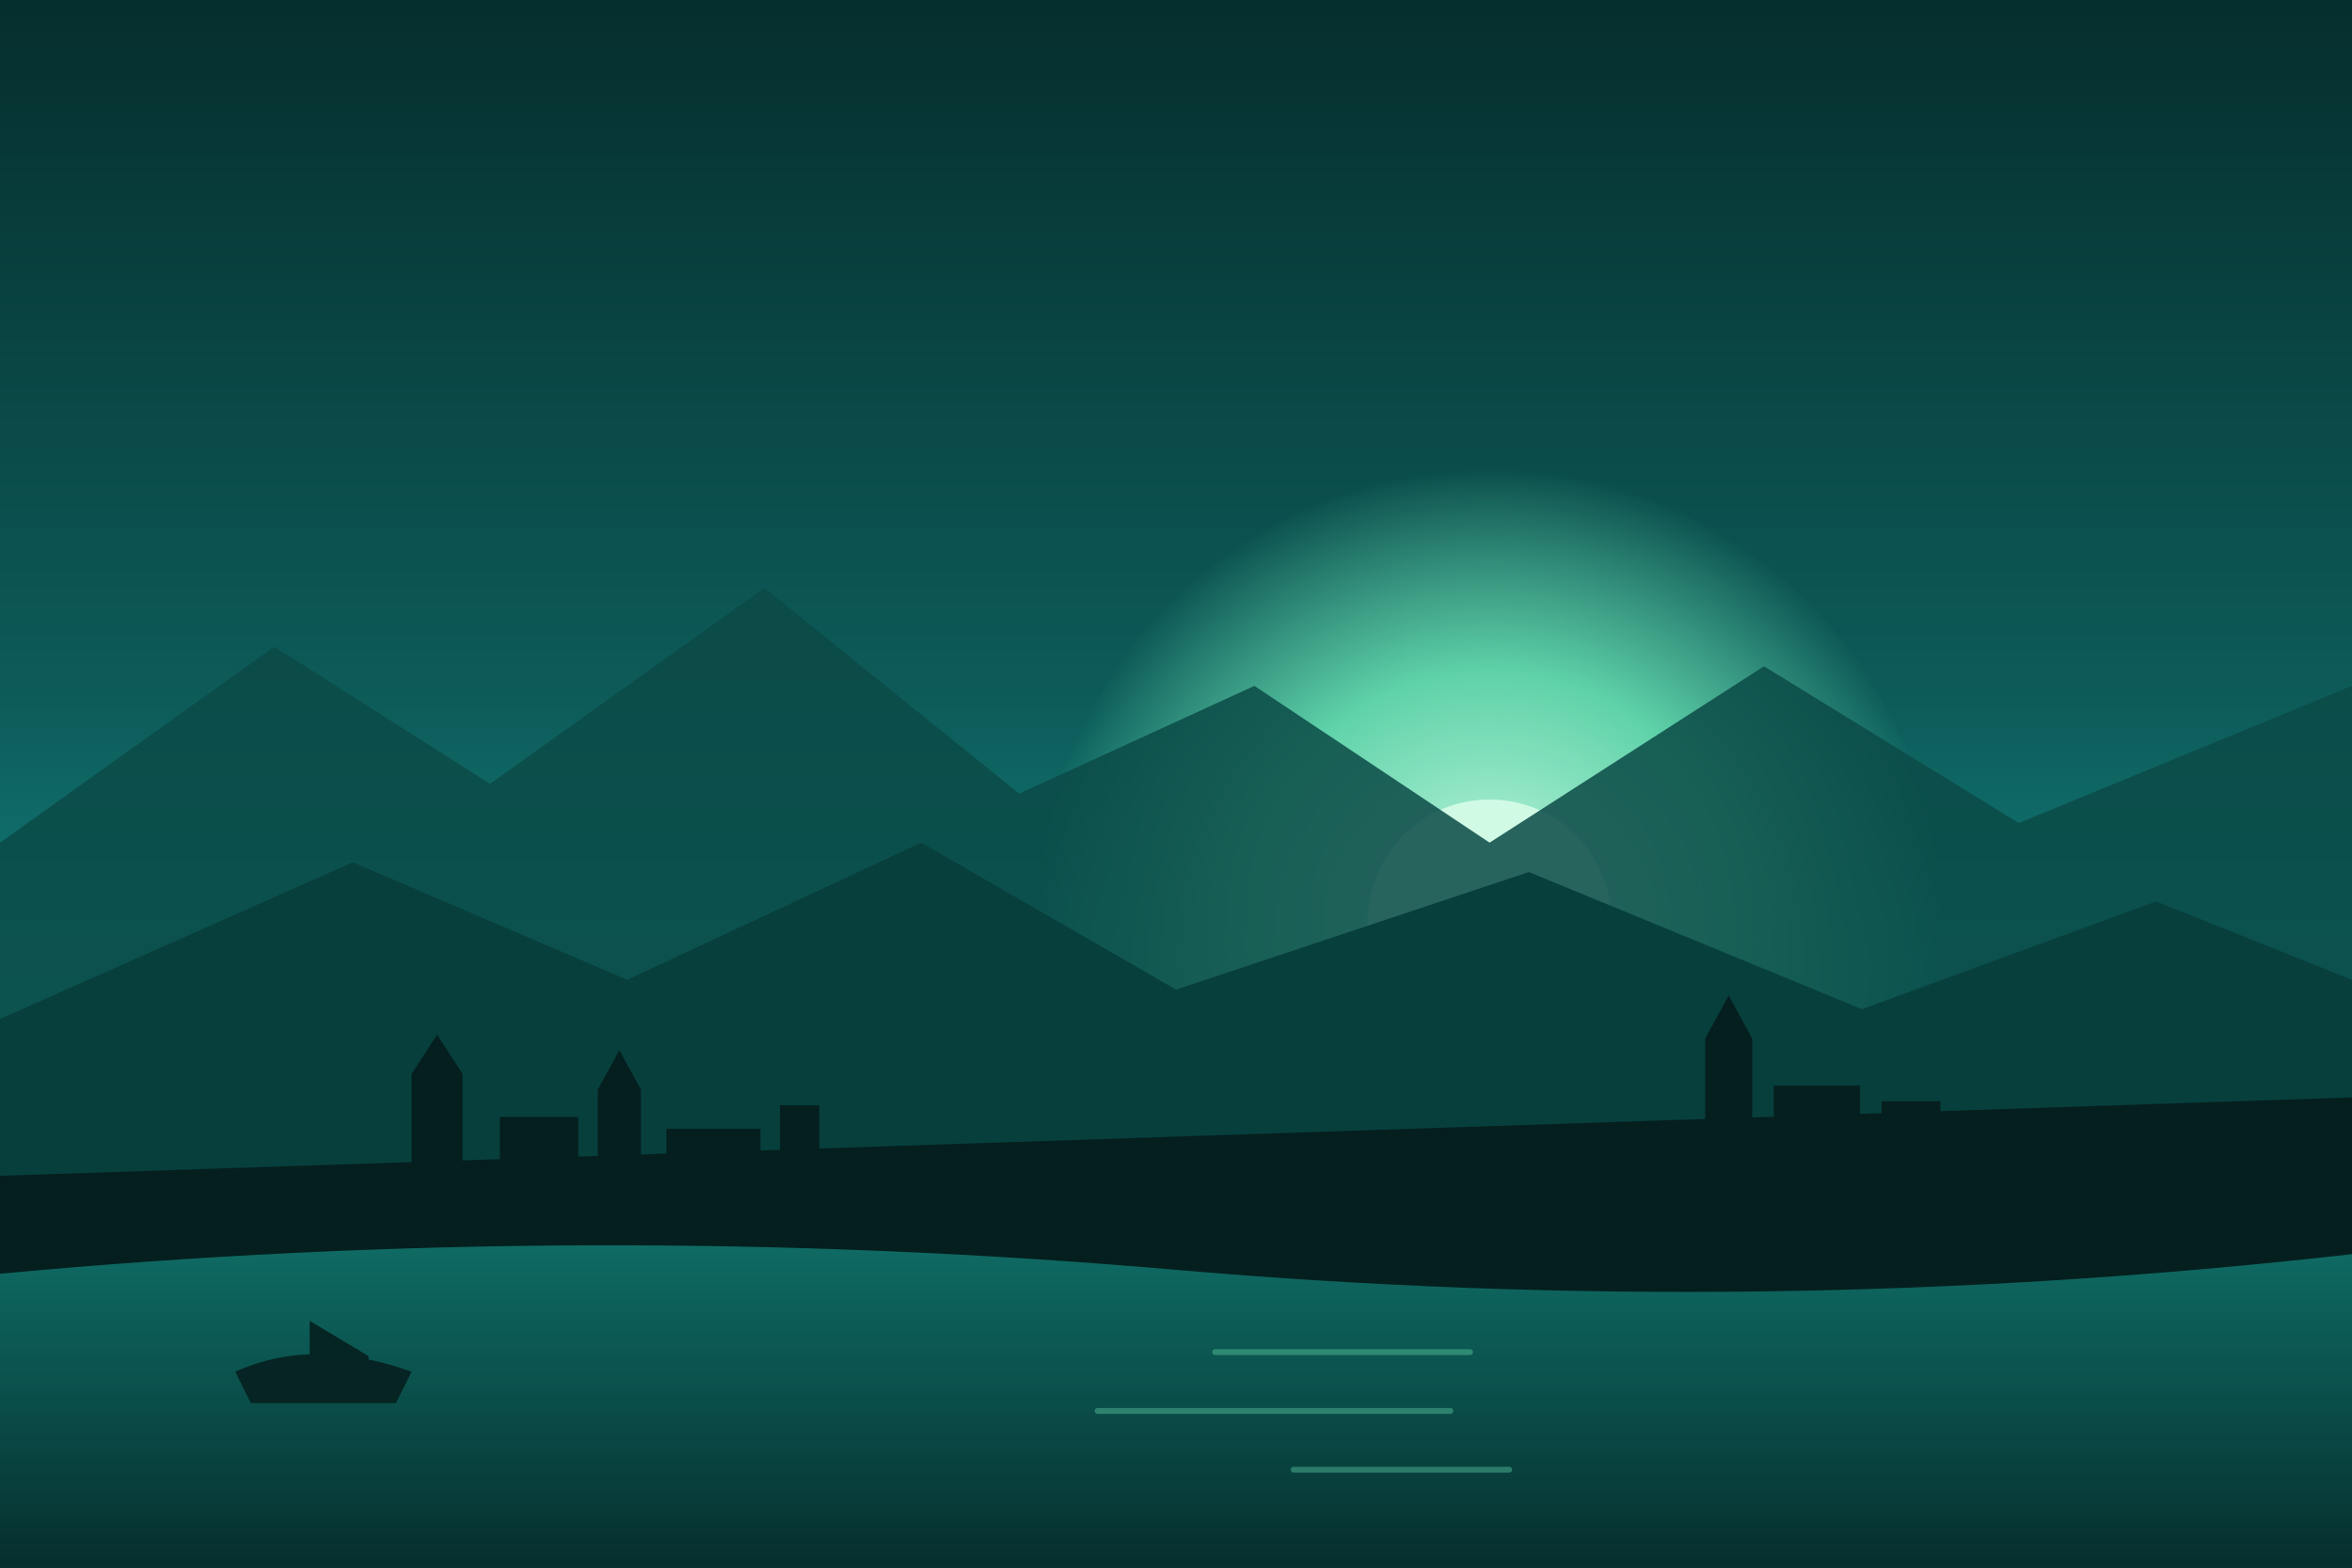
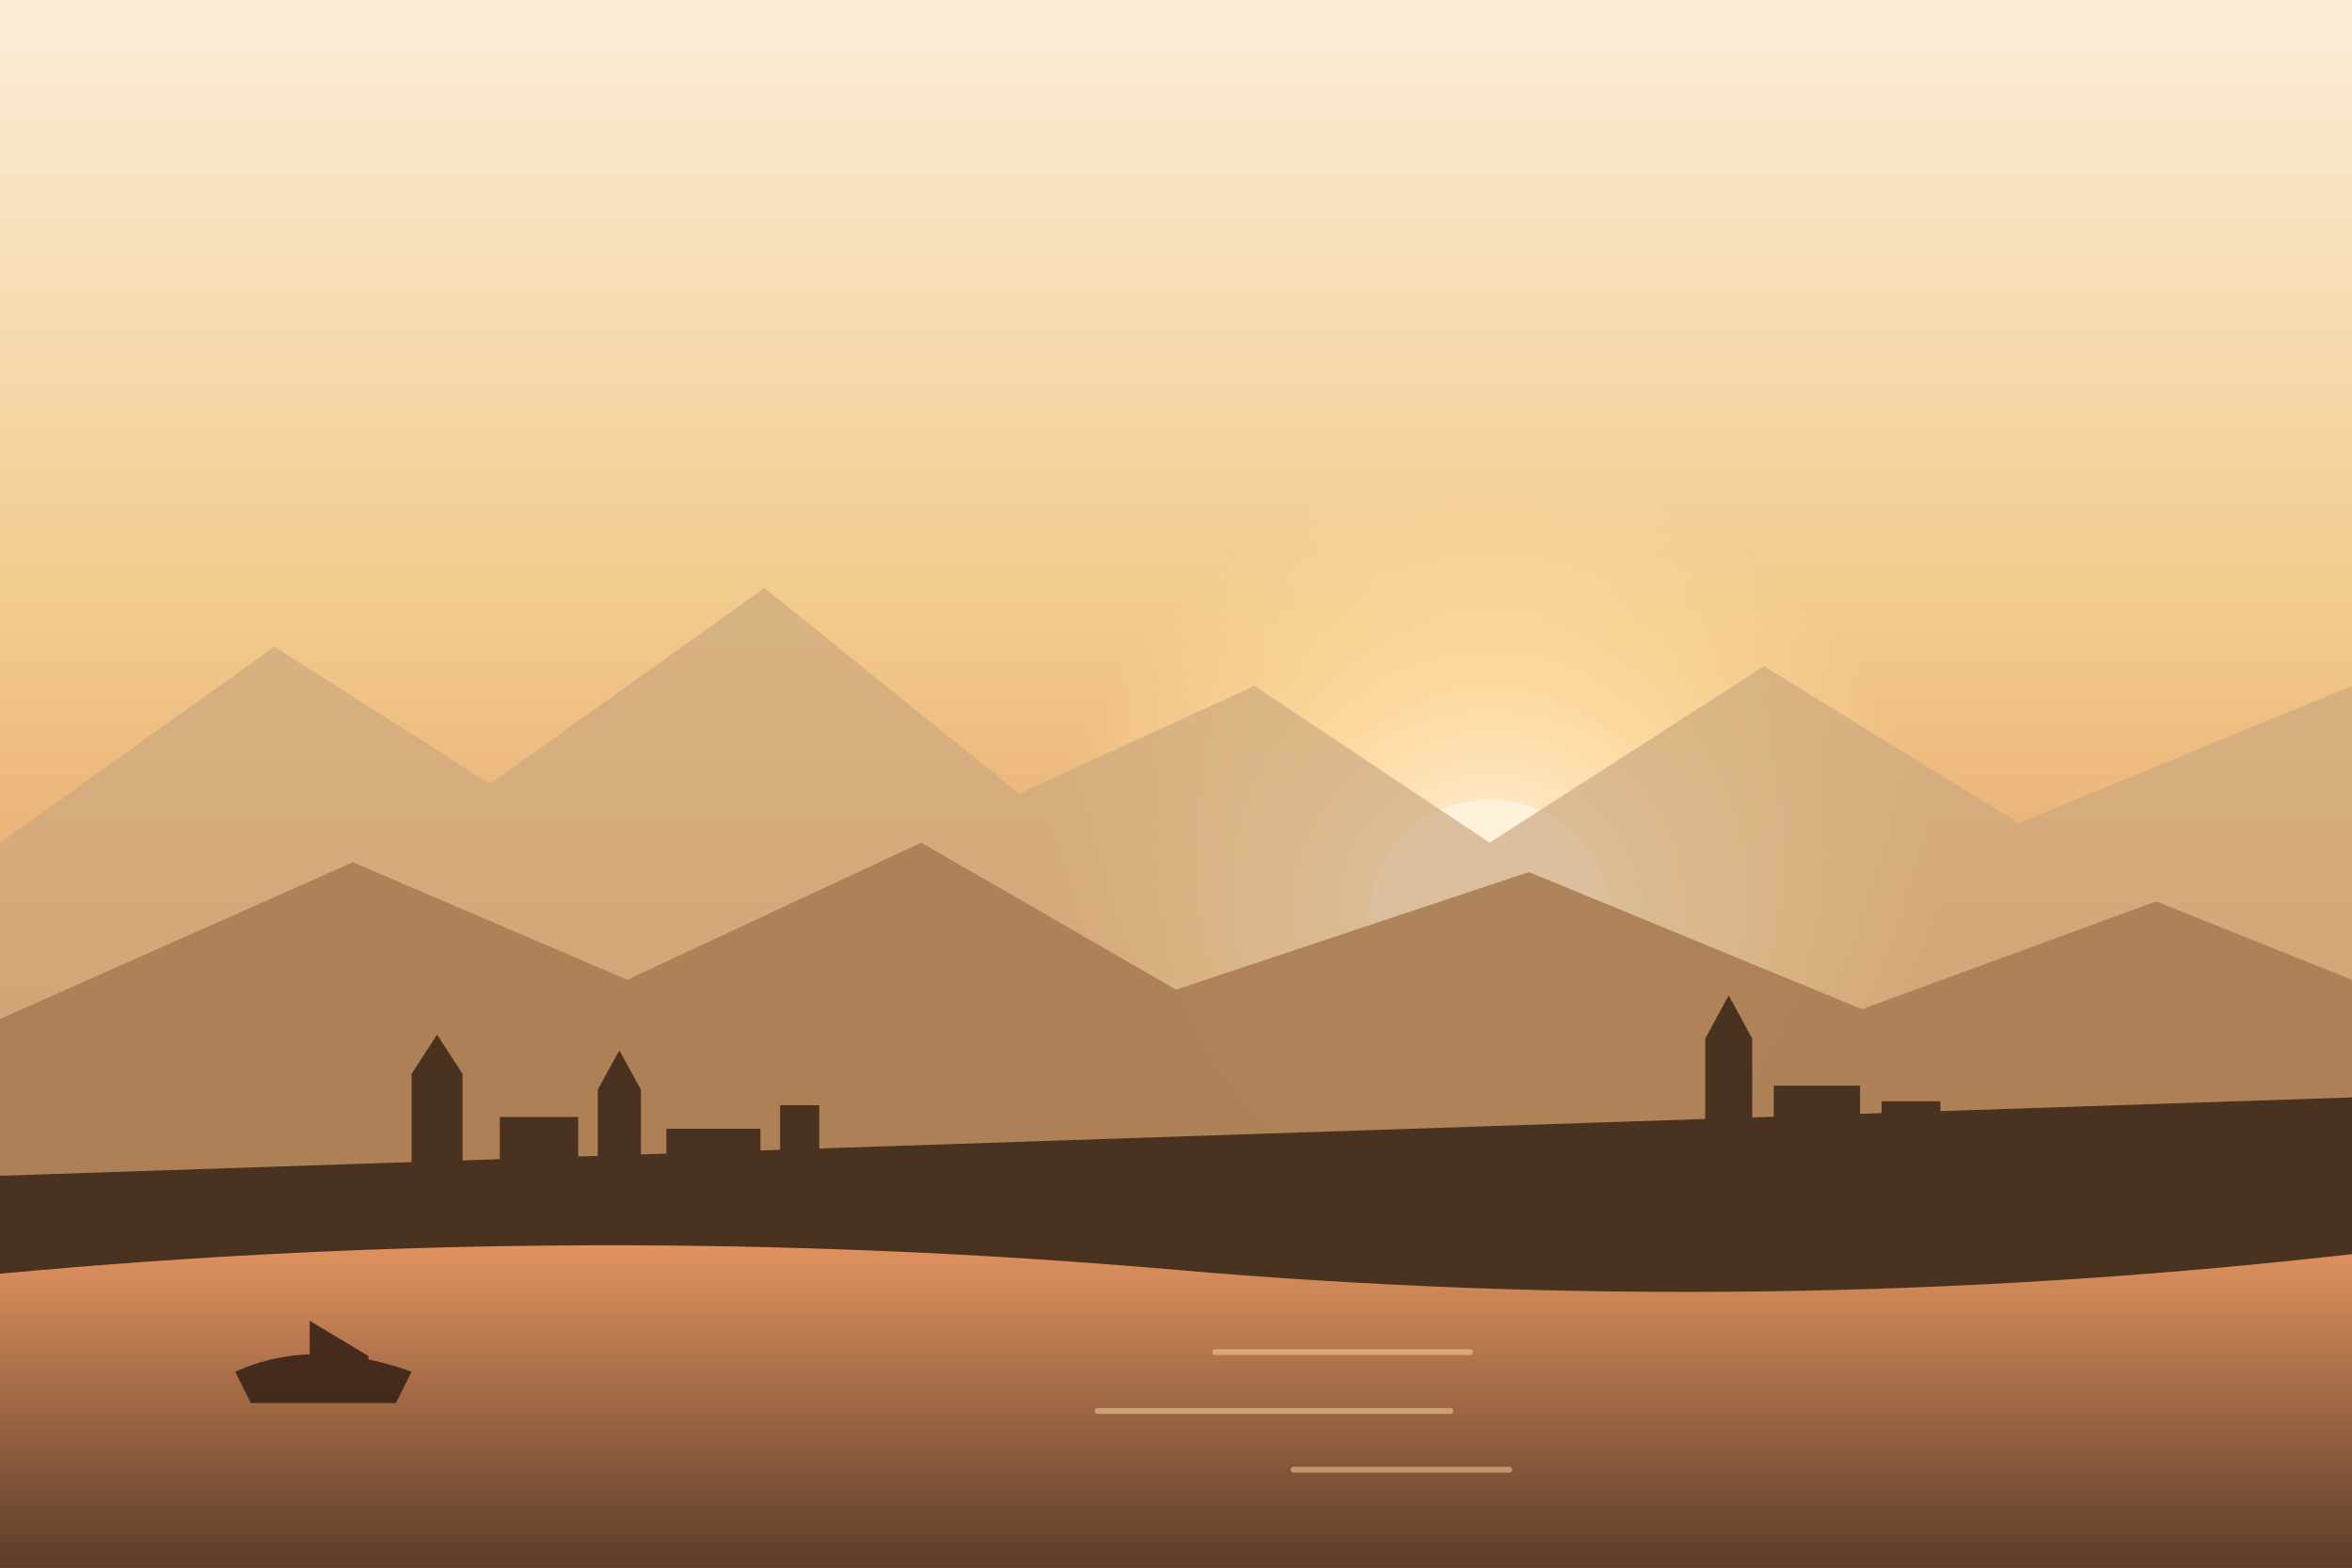
<svg xmlns="http://www.w3.org/2000/svg" viewBox="0 0 1200 800" preserveAspectRatio="xMidYMid slice">
  <defs>
    <linearGradient id="sky" x1="0" y1="0" x2="0" y2="1">
-       <stop offset="0" stop-color="#052e2d" />
-       <stop offset="0.45" stop-color="#0d5c5a" />
-       <stop offset="0.78" stop-color="#159a94" />
-       <stop offset="1" stop-color="#8be0c4" />
+       <stop offset="0" stop-color="#fbeed9" />
+       <stop offset="0.4" stop-color="#f2c98a" />
+       <stop offset="0.75" stop-color="#e0925f" />
+       <stop offset="1" stop-color="#c97142" />
    </linearGradient>
    <radialGradient id="sun" cx="0.5" cy="0.5" r="0.5">
-       <stop offset="0" stop-color="#d1fae5" />
-       <stop offset="0.55" stop-color="#6ee7b7" stop-opacity="0.85" />
-       <stop offset="1" stop-color="#6ee7b7" stop-opacity="0" />
+       <stop offset="0" stop-color="#fff8e8" />
+       <stop offset="0.55" stop-color="#ffdba0" stop-opacity="0.85" />
+       <stop offset="1" stop-color="#ffdba0" stop-opacity="0" />
    </radialGradient>
    <linearGradient id="water" x1="0" y1="0" x2="0" y2="1">
-       <stop offset="0" stop-color="#0f6b64" />
-       <stop offset="1" stop-color="#052e2d" />
+       <stop offset="0" stop-color="#e0925f" />
+       <stop offset="1" stop-color="#5c3b28" />
    </linearGradient>
  </defs>
  <rect width="1200" height="800" fill="url(#sky)" />
  <circle cx="760" cy="470" r="230" fill="url(#sun)" />
-   <circle cx="760" cy="470" r="62" fill="#d1fae5" />
-   <g fill="#0b4a47" opacity="0.85">
+   <circle cx="760" cy="470" r="62" fill="#fff2da" />
+   <g fill="#c9a67e" opacity="0.65">
    <path d="M0 430 L140 330 L250 400 L390 300 L520 405 L640 350 L760 430 L900 340 L1030 420 L1200 350 L1200 800 L0 800 Z" />
  </g>
-   <g fill="#073f3d">
+   <g fill="#a97c52" opacity="0.88">
    <path d="M0 520 L180 440 L320 500 L470 430 L600 505 L780 445 L950 515 L1100 460 L1200 500 L1200 800 L0 800 Z" />
  </g>
-   <g fill="#041f1e">
+   <g fill="#4a3221">
    <path d="M0 600 L1200 560 L1200 800 L0 800 Z" />
    <path d="M210 600 v-52 h26 v52 Z M223 528 l13 20 h-26 Z" />
    <path d="M255 604 v-34 h40 v34 Z" />
    <path d="M305 602 v-46 h22 v46 Z M316 536 l11 20 h-22 Z" />
    <path d="M340 606 v-30 h48 v30 Z" />
    <path d="M398 604 v-40 h20 v40 Z" />
    <path d="M870 588 v-58 h24 v58 Z M882 508 l12 22 h-24 Z" />
    <path d="M905 590 v-36 h44 v36 Z" />
    <path d="M960 588 v-26 h30 v26 Z" />
  </g>
  <path d="M0 650 Q300 622 600 648 T1200 640 L1200 800 L0 800 Z" fill="url(#water)" />
-   <g stroke="#6ee7b7" stroke-opacity="0.35" stroke-width="3" stroke-linecap="round">
+   <g stroke="#ffdba0" stroke-opacity="0.5" stroke-width="3" stroke-linecap="round">
    <path d="M620 690 h130 M560 720 h180 M660 750 h110" />
  </g>
-   <g fill="#041f1e" opacity="0.9">
+   <g fill="#3a2418" opacity="0.9">
    <path d="M120 700 q40 -18 90 0 l-8 16 h-74 Z" />
    <path d="M158 700 v-26 l30 18 v8 Z" />
  </g>
</svg>
